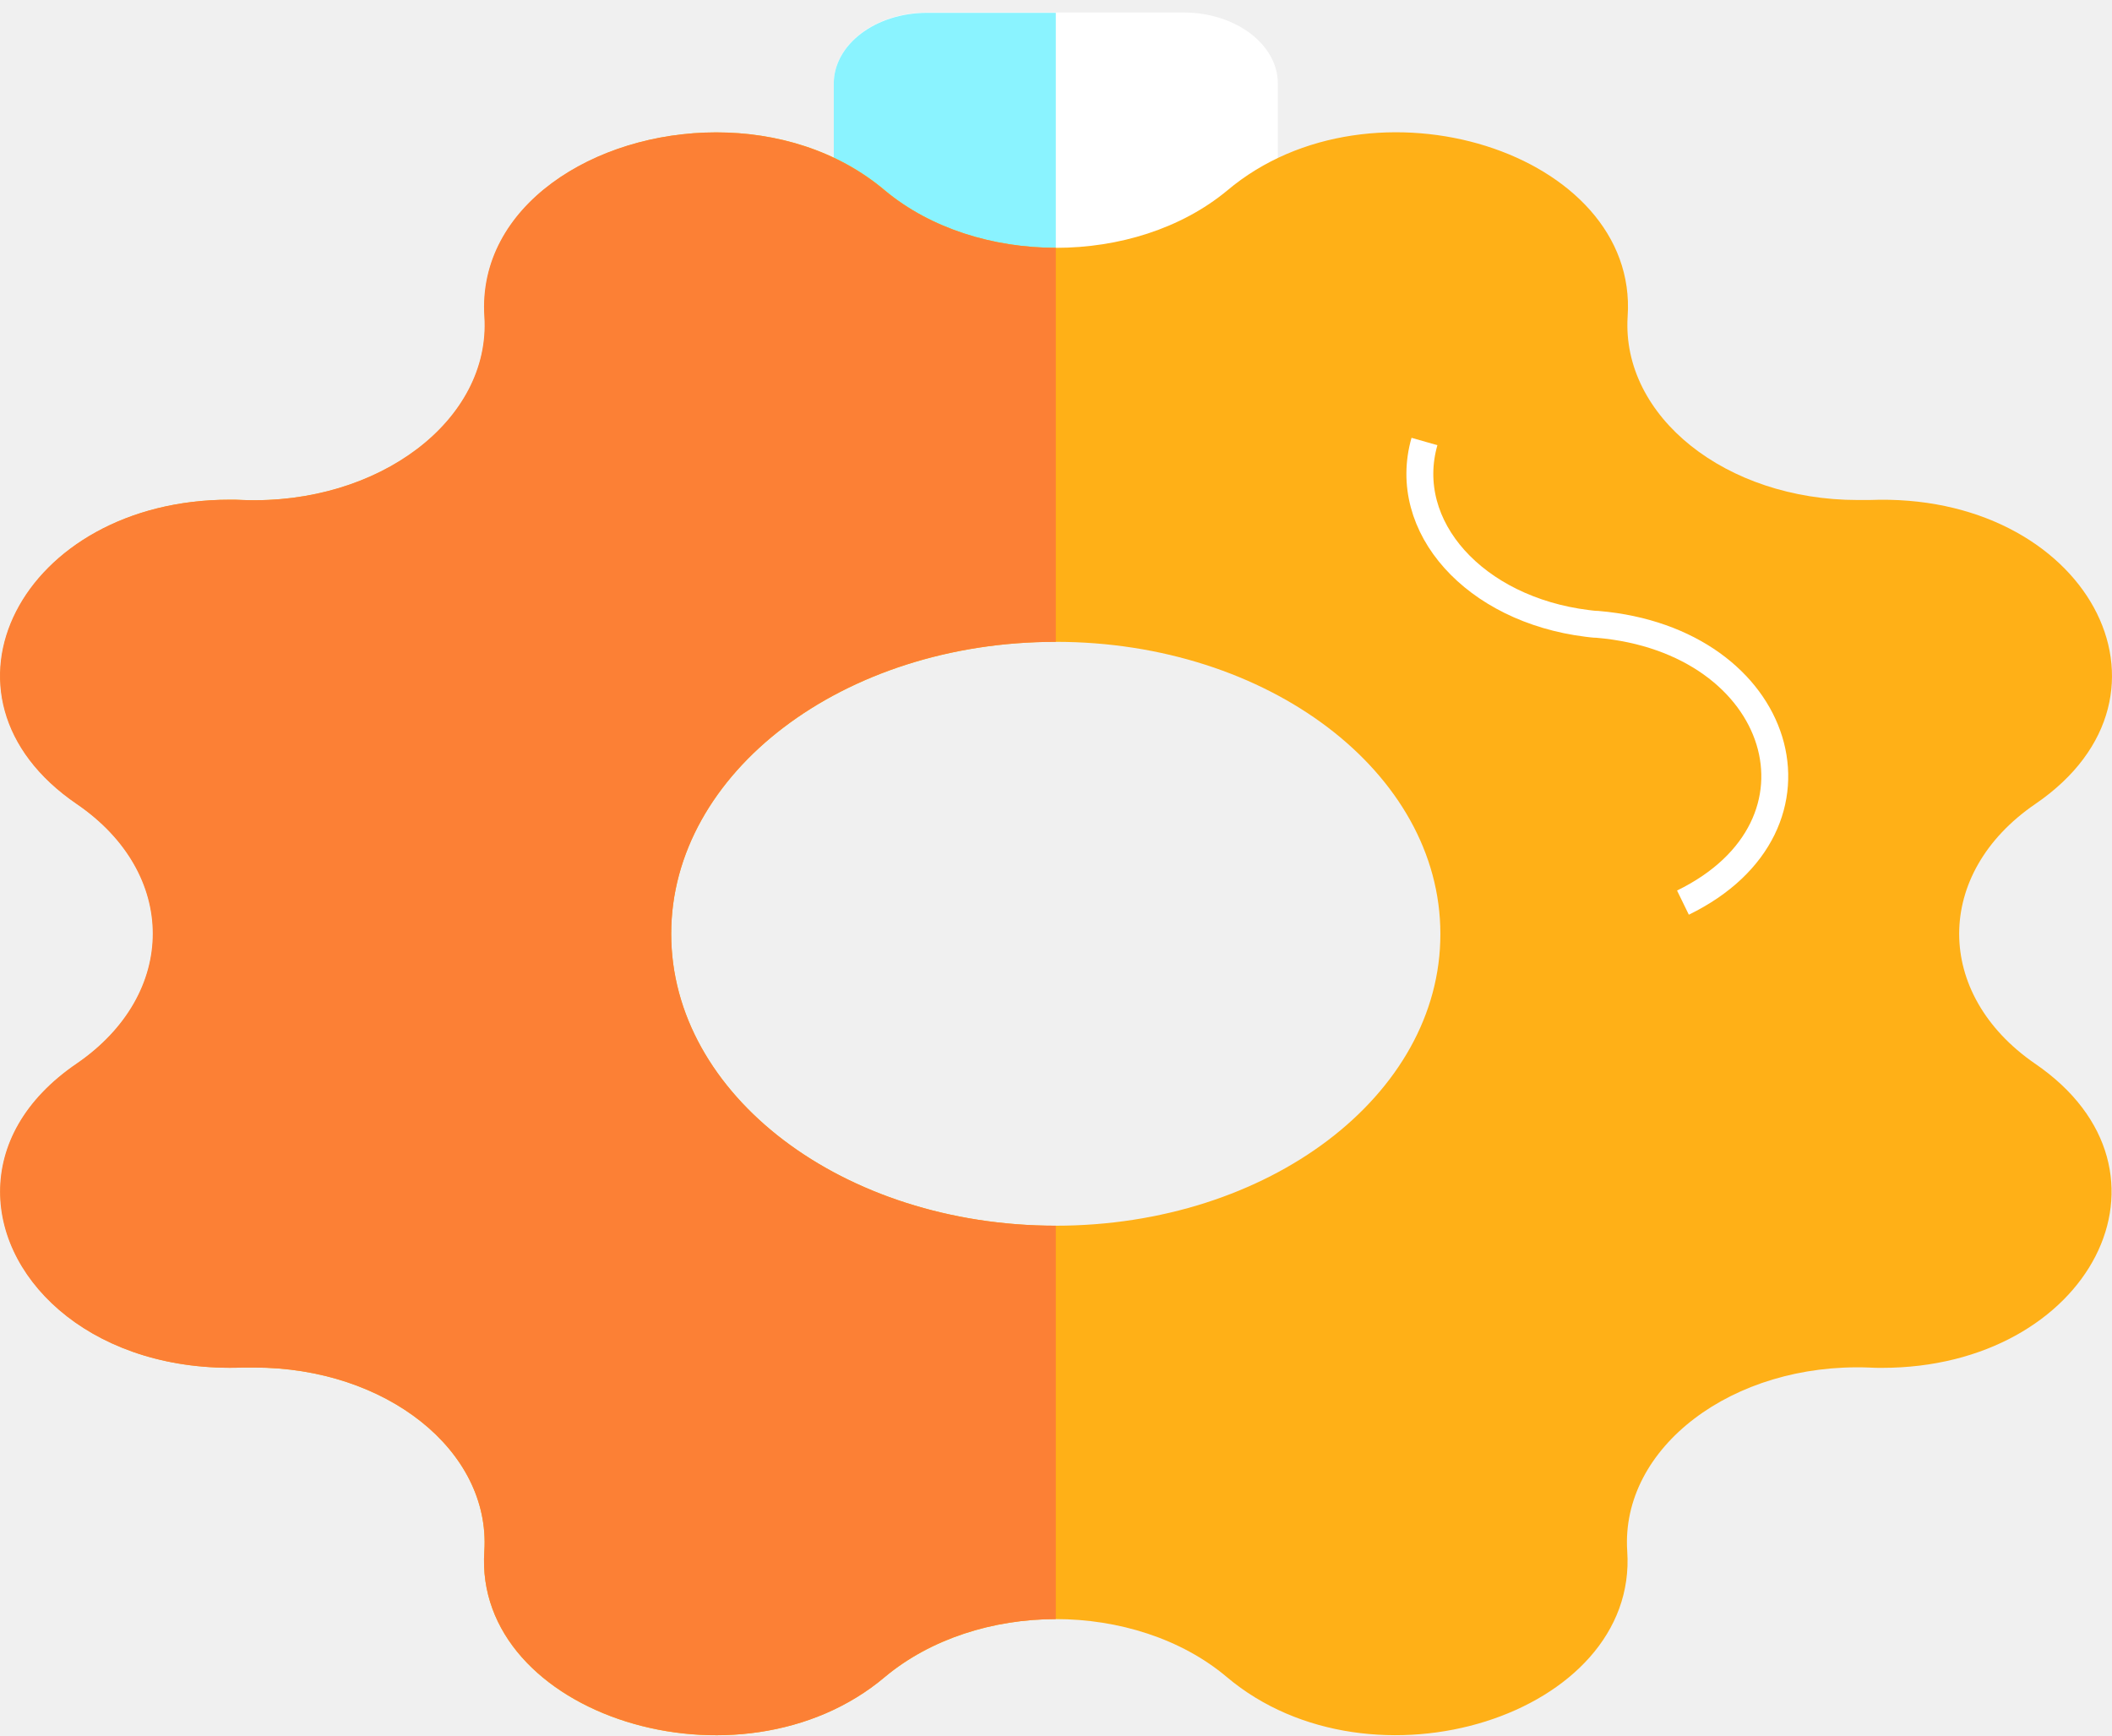
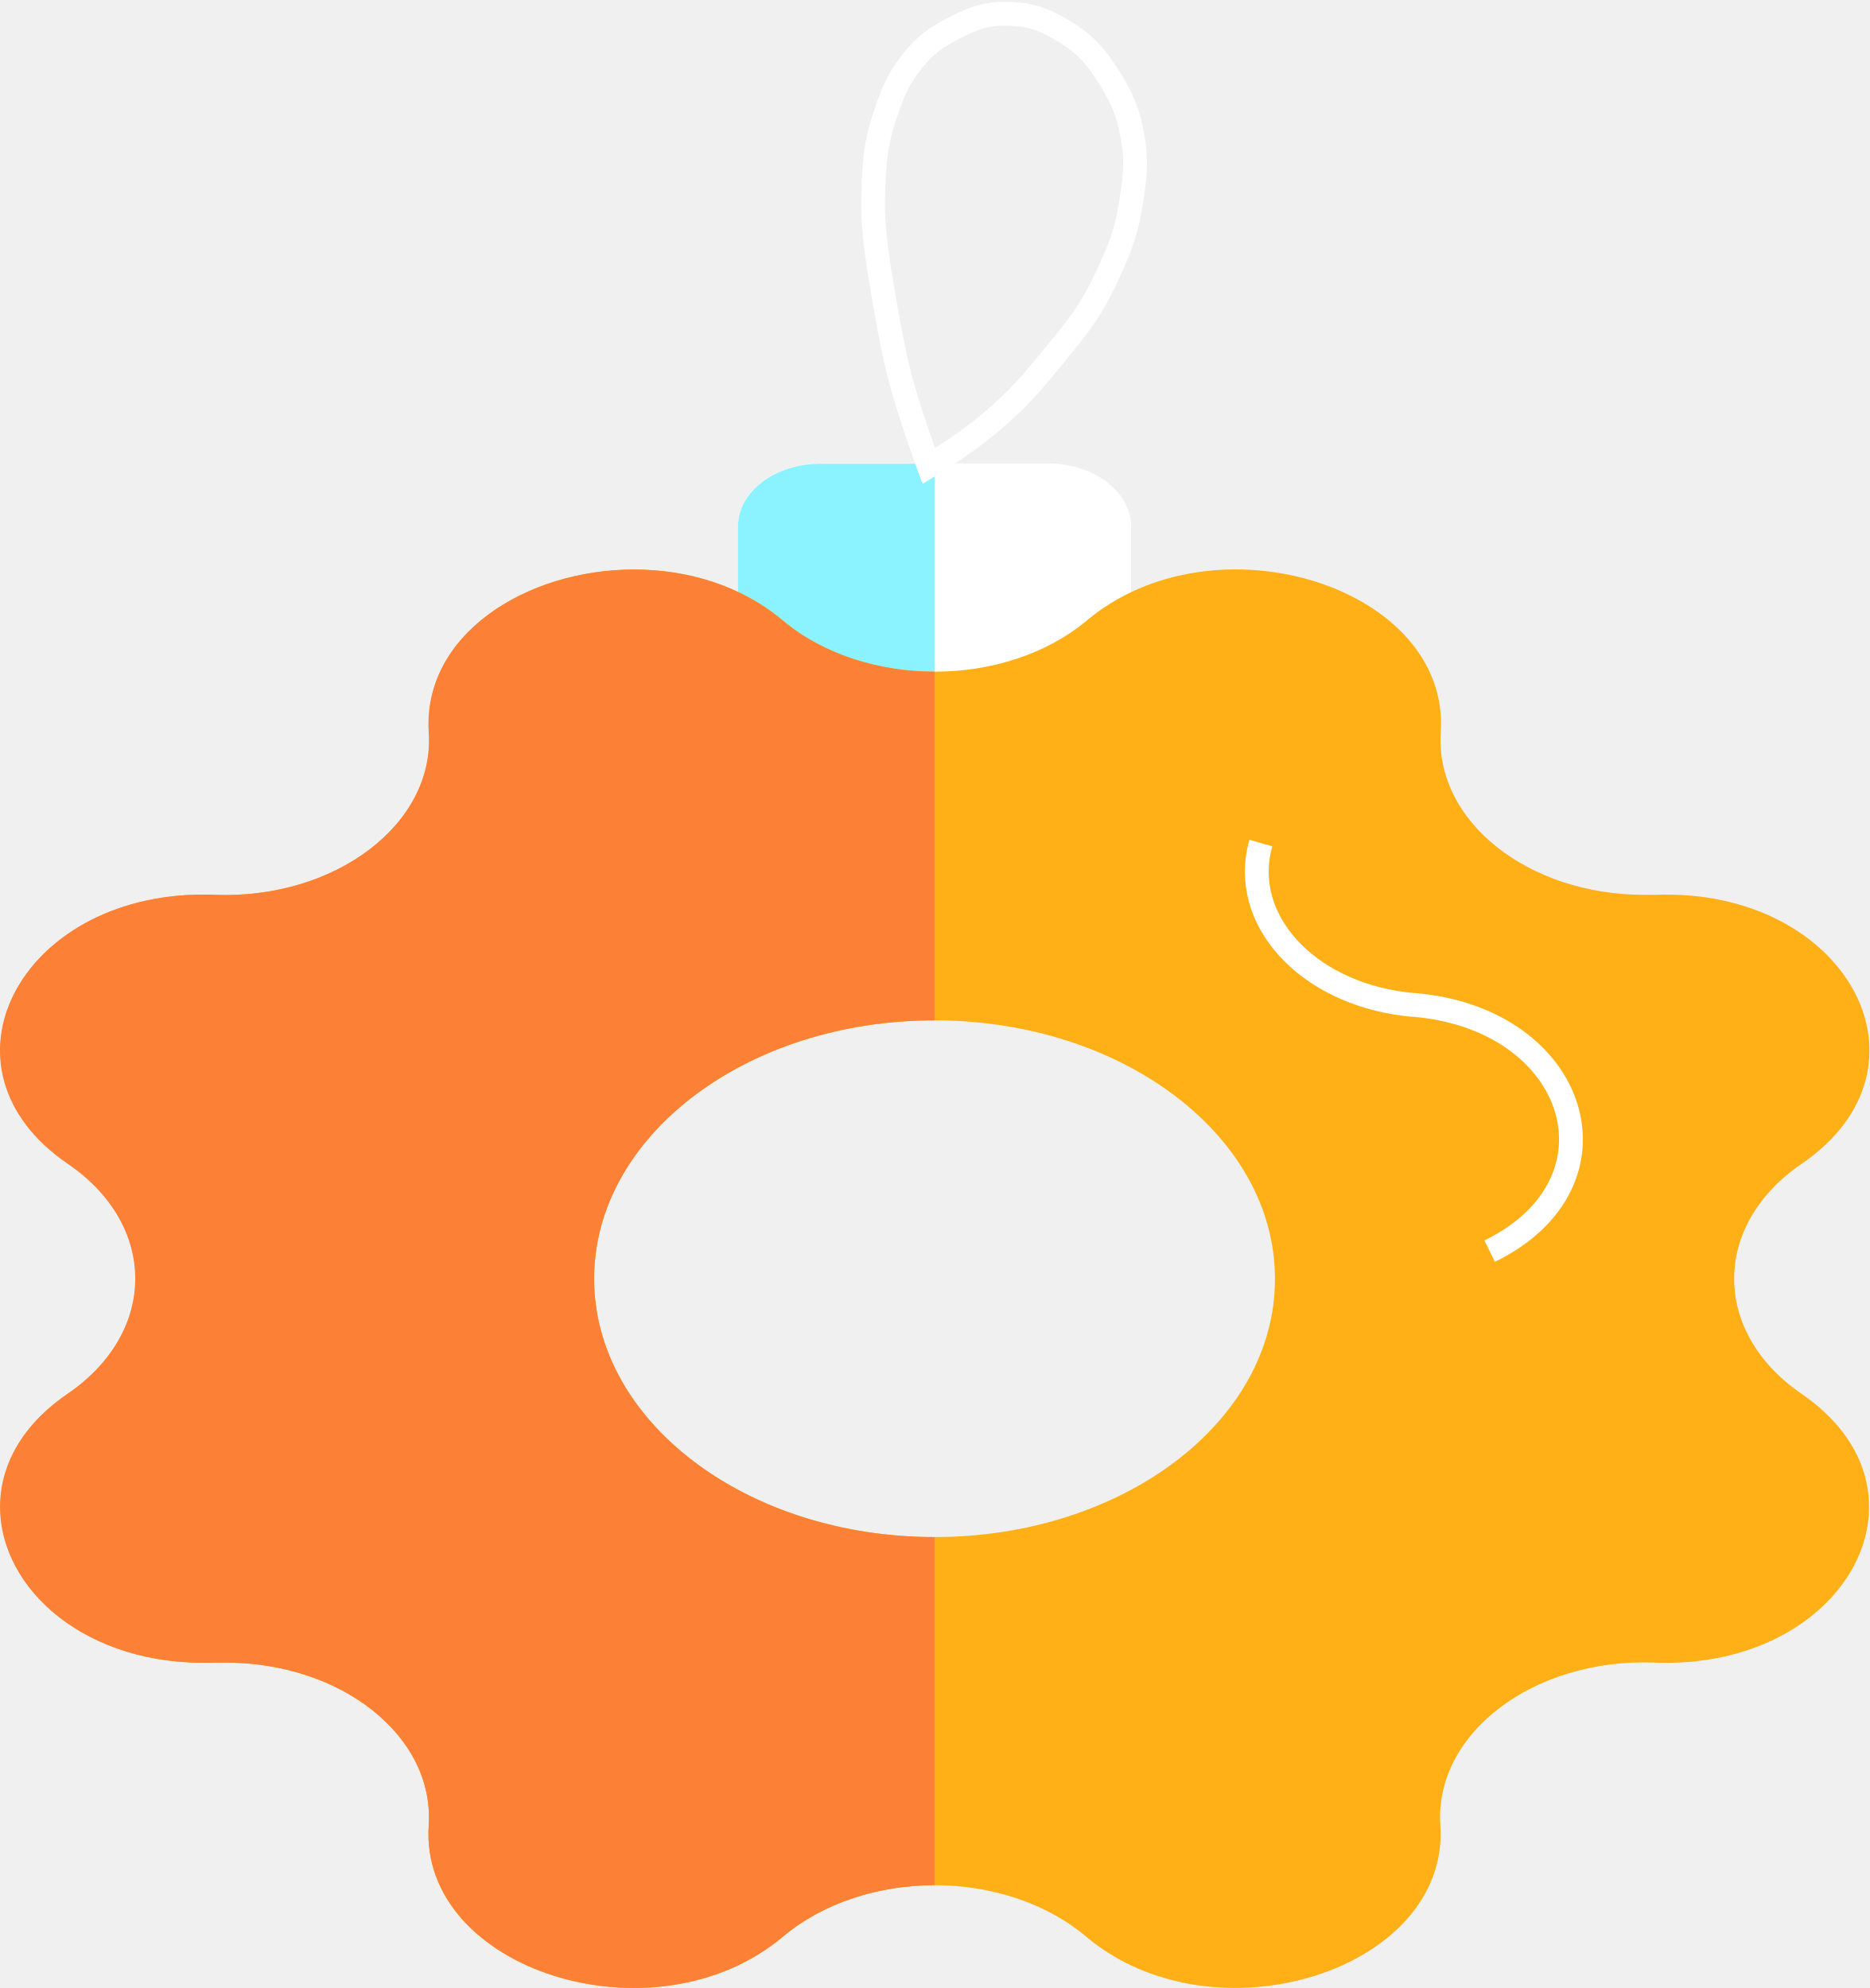
- <svg xmlns="http://www.w3.org/2000/svg" width="157" height="129" viewBox="0 0 157 129" fill="none">
-   <path d="M94.991 6.202V18.708H61.98V6.202C61.98 3.294 65.063 0.93 68.925 0.93H88.046C91.877 0.953 94.991 3.318 94.991 6.202Z" fill="white" />
-   <path d="M78.486 18.731H61.98V6.225C61.98 3.317 65.063 0.953 68.925 0.953H78.486V15.421V18.731Z" fill="#8AF3FF" />
-   <path d="M151.296 59.771C163.286 51.591 155.033 36.532 138.963 37.17H138.091C128.312 37.17 120.527 30.977 120.994 23.53C121.835 11.307 101.997 5.066 91.221 14.168C87.796 17.005 83.155 18.423 78.515 18.423C73.875 18.423 69.203 17.005 65.809 14.168C62.259 11.165 57.743 9.841 53.258 9.841C44.196 9.841 35.507 15.326 36.036 23.53C36.535 31.189 28.22 37.549 18.067 37.17C17.724 37.147 17.413 37.147 17.102 37.147C1.655 37.147 -6.006 51.757 5.734 59.771C13.271 64.925 13.271 73.885 5.734 79.062C1.779 81.757 0.035 85.185 0.035 88.589C0.035 95.469 7.26 102.065 18.067 101.663H18.908C28.687 101.663 36.472 107.833 36.005 115.304C35.164 127.526 55.002 133.767 65.778 124.665C69.204 121.828 73.844 120.363 78.484 120.363C83.124 120.363 87.796 121.805 91.19 124.665C101.966 133.767 121.804 127.502 120.963 115.304C120.464 107.62 128.78 101.285 138.932 101.663C139.275 101.686 139.586 101.686 139.898 101.686C155.344 101.686 163.005 87.076 151.265 79.062C143.759 73.885 143.759 64.925 151.296 59.771ZM78.484 91.119C62.695 91.119 49.895 81.426 49.895 69.417C49.895 57.431 62.695 47.714 78.484 47.714C94.273 47.714 107.073 57.431 107.073 69.417C107.104 81.426 94.273 91.119 78.484 91.119Z" fill="#FFB017" />
-   <path d="M49.896 69.418C49.896 81.427 62.696 91.12 78.485 91.12V120.364C73.845 120.364 69.173 121.806 65.779 124.666C55.003 133.768 35.165 127.503 36.006 115.305C36.473 107.834 28.688 101.664 18.909 101.664H18.037C7.23 102.066 0.005 95.47 0.005 88.59C0.005 85.186 1.749 81.758 5.704 79.063C13.241 73.886 13.241 64.926 5.704 59.772C-6.037 51.758 1.625 37.148 17.071 37.148C17.383 37.148 17.694 37.148 18.037 37.171C28.158 37.55 36.504 31.214 36.006 23.53C35.477 15.327 44.166 9.842 53.228 9.842C57.713 9.842 62.228 11.166 65.779 14.169C69.204 17.006 73.845 18.424 78.485 18.424V47.715C62.696 47.691 49.896 57.432 49.896 69.418Z" fill="#FC8035" />
-   <path d="M105.89 32.821C104.083 39.157 109.627 45.303 117.973 46.343C118.222 46.367 118.471 46.414 118.752 46.414C132.61 47.596 136.846 61.379 125.105 67.1" stroke="white" stroke-width="2" stroke-miterlimit="10" />
+ <svg xmlns="http://www.w3.org/2000/svg" width="157" height="167" viewBox="0 0 157 167" fill="none">
+   <path d="M94.991 44.202V56.708H61.98V44.202C61.98 41.294 65.063 38.93 68.925 38.93H88.046C91.877 38.953 94.991 41.318 94.991 44.202Z" fill="white" />
+   <path d="M78.486 56.731H61.98V44.225C61.98 41.317 65.063 38.953 68.925 38.953H78.486V53.421V56.731Z" fill="#8AF3FF" />
+   <path d="M151.296 97.771C163.286 89.591 155.033 74.532 138.963 75.17H138.091C128.312 75.17 120.527 68.977 120.994 61.53C121.835 49.307 101.997 43.066 91.221 52.168C87.796 55.005 83.155 56.423 78.515 56.423C73.875 56.423 69.203 55.005 65.809 52.168C62.259 49.165 57.743 47.842 53.258 47.842C44.196 47.842 35.507 53.326 36.036 61.53C36.535 69.189 28.22 75.549 18.067 75.17C17.724 75.147 17.413 75.147 17.102 75.147C1.655 75.147 -6.006 89.757 5.734 97.771C13.271 102.925 13.271 111.885 5.734 117.062C1.779 119.757 0.035 123.185 0.035 126.589C0.035 133.469 7.26 140.065 18.067 139.663H18.908C28.687 139.663 36.472 145.833 36.005 153.304C35.164 165.526 55.002 171.767 65.778 162.665C69.204 159.828 73.844 158.363 78.484 158.363C83.124 158.363 87.796 159.805 91.19 162.665C101.966 171.767 121.804 165.502 120.963 153.304C120.464 145.62 128.78 139.285 138.932 139.663C139.275 139.686 139.586 139.686 139.898 139.686C155.344 139.686 163.005 125.076 151.265 117.062C143.759 111.885 143.759 102.925 151.296 97.771ZM78.484 129.119C62.695 129.119 49.895 119.426 49.895 107.417C49.895 95.431 62.695 85.714 78.484 85.714C94.273 85.714 107.073 95.431 107.073 107.417C107.104 119.426 94.273 129.119 78.484 129.119Z" fill="#FFB017" />
+   <path d="M49.896 107.418C49.896 119.427 62.696 129.12 78.485 129.12V158.364C73.845 158.364 69.173 159.806 65.779 162.666C55.003 171.768 35.165 165.503 36.006 153.305C36.473 145.834 28.688 139.664 18.909 139.664H18.037C7.23 140.066 0.005 133.47 0.005 126.59C0.005 123.186 1.749 119.758 5.704 117.063C13.241 111.886 13.241 102.926 5.704 97.772C-6.037 89.758 1.625 75.148 17.071 75.148C17.383 75.148 17.694 75.148 18.037 75.171C28.158 75.55 36.504 69.214 36.006 61.531C35.477 53.327 44.166 47.842 53.228 47.842C57.713 47.842 62.228 49.166 65.779 52.169C69.204 55.006 73.845 56.424 78.485 56.424V85.715C62.696 85.692 49.896 95.432 49.896 107.418Z" fill="#FC8035" />
+   <path d="M105.89 70.821C104.083 77.156 109.627 83.303 117.973 84.343C118.222 84.367 118.471 84.414 118.752 84.414C132.61 85.596 136.846 99.379 125.105 105.1" stroke="white" stroke-width="2" stroke-miterlimit="10" />
+   <path d="M82.479 36.075C80.802 37.436 77.996 39.156 77.996 39.156C77.996 39.156 76.364 34.679 75.604 31.784C74.796 28.712 74.051 23.901 74.051 23.901C74.051 23.901 73.221 19.522 73.323 16.552L73.325 16.5C73.413 13.963 73.471 12.288 74.25 9.927C74.904 7.945 75.338 6.771 76.537 5.242C77.723 3.73 78.624 3.131 80.185 2.324C81.929 1.423 83.039 1.08 84.918 1.169C86.585 1.247 87.55 1.573 89.061 2.451C90.916 3.528 91.908 4.502 93.165 6.527C94.147 8.109 94.646 9.148 95.042 11.096C95.512 13.405 95.334 14.867 94.955 17.21C94.547 19.733 93.956 21.066 92.926 23.296C91.51 26.362 90.267 27.738 88.25 30.217C86.178 32.764 84.912 34.101 82.479 36.075Z" stroke="white" stroke-width="2" />
</svg>
